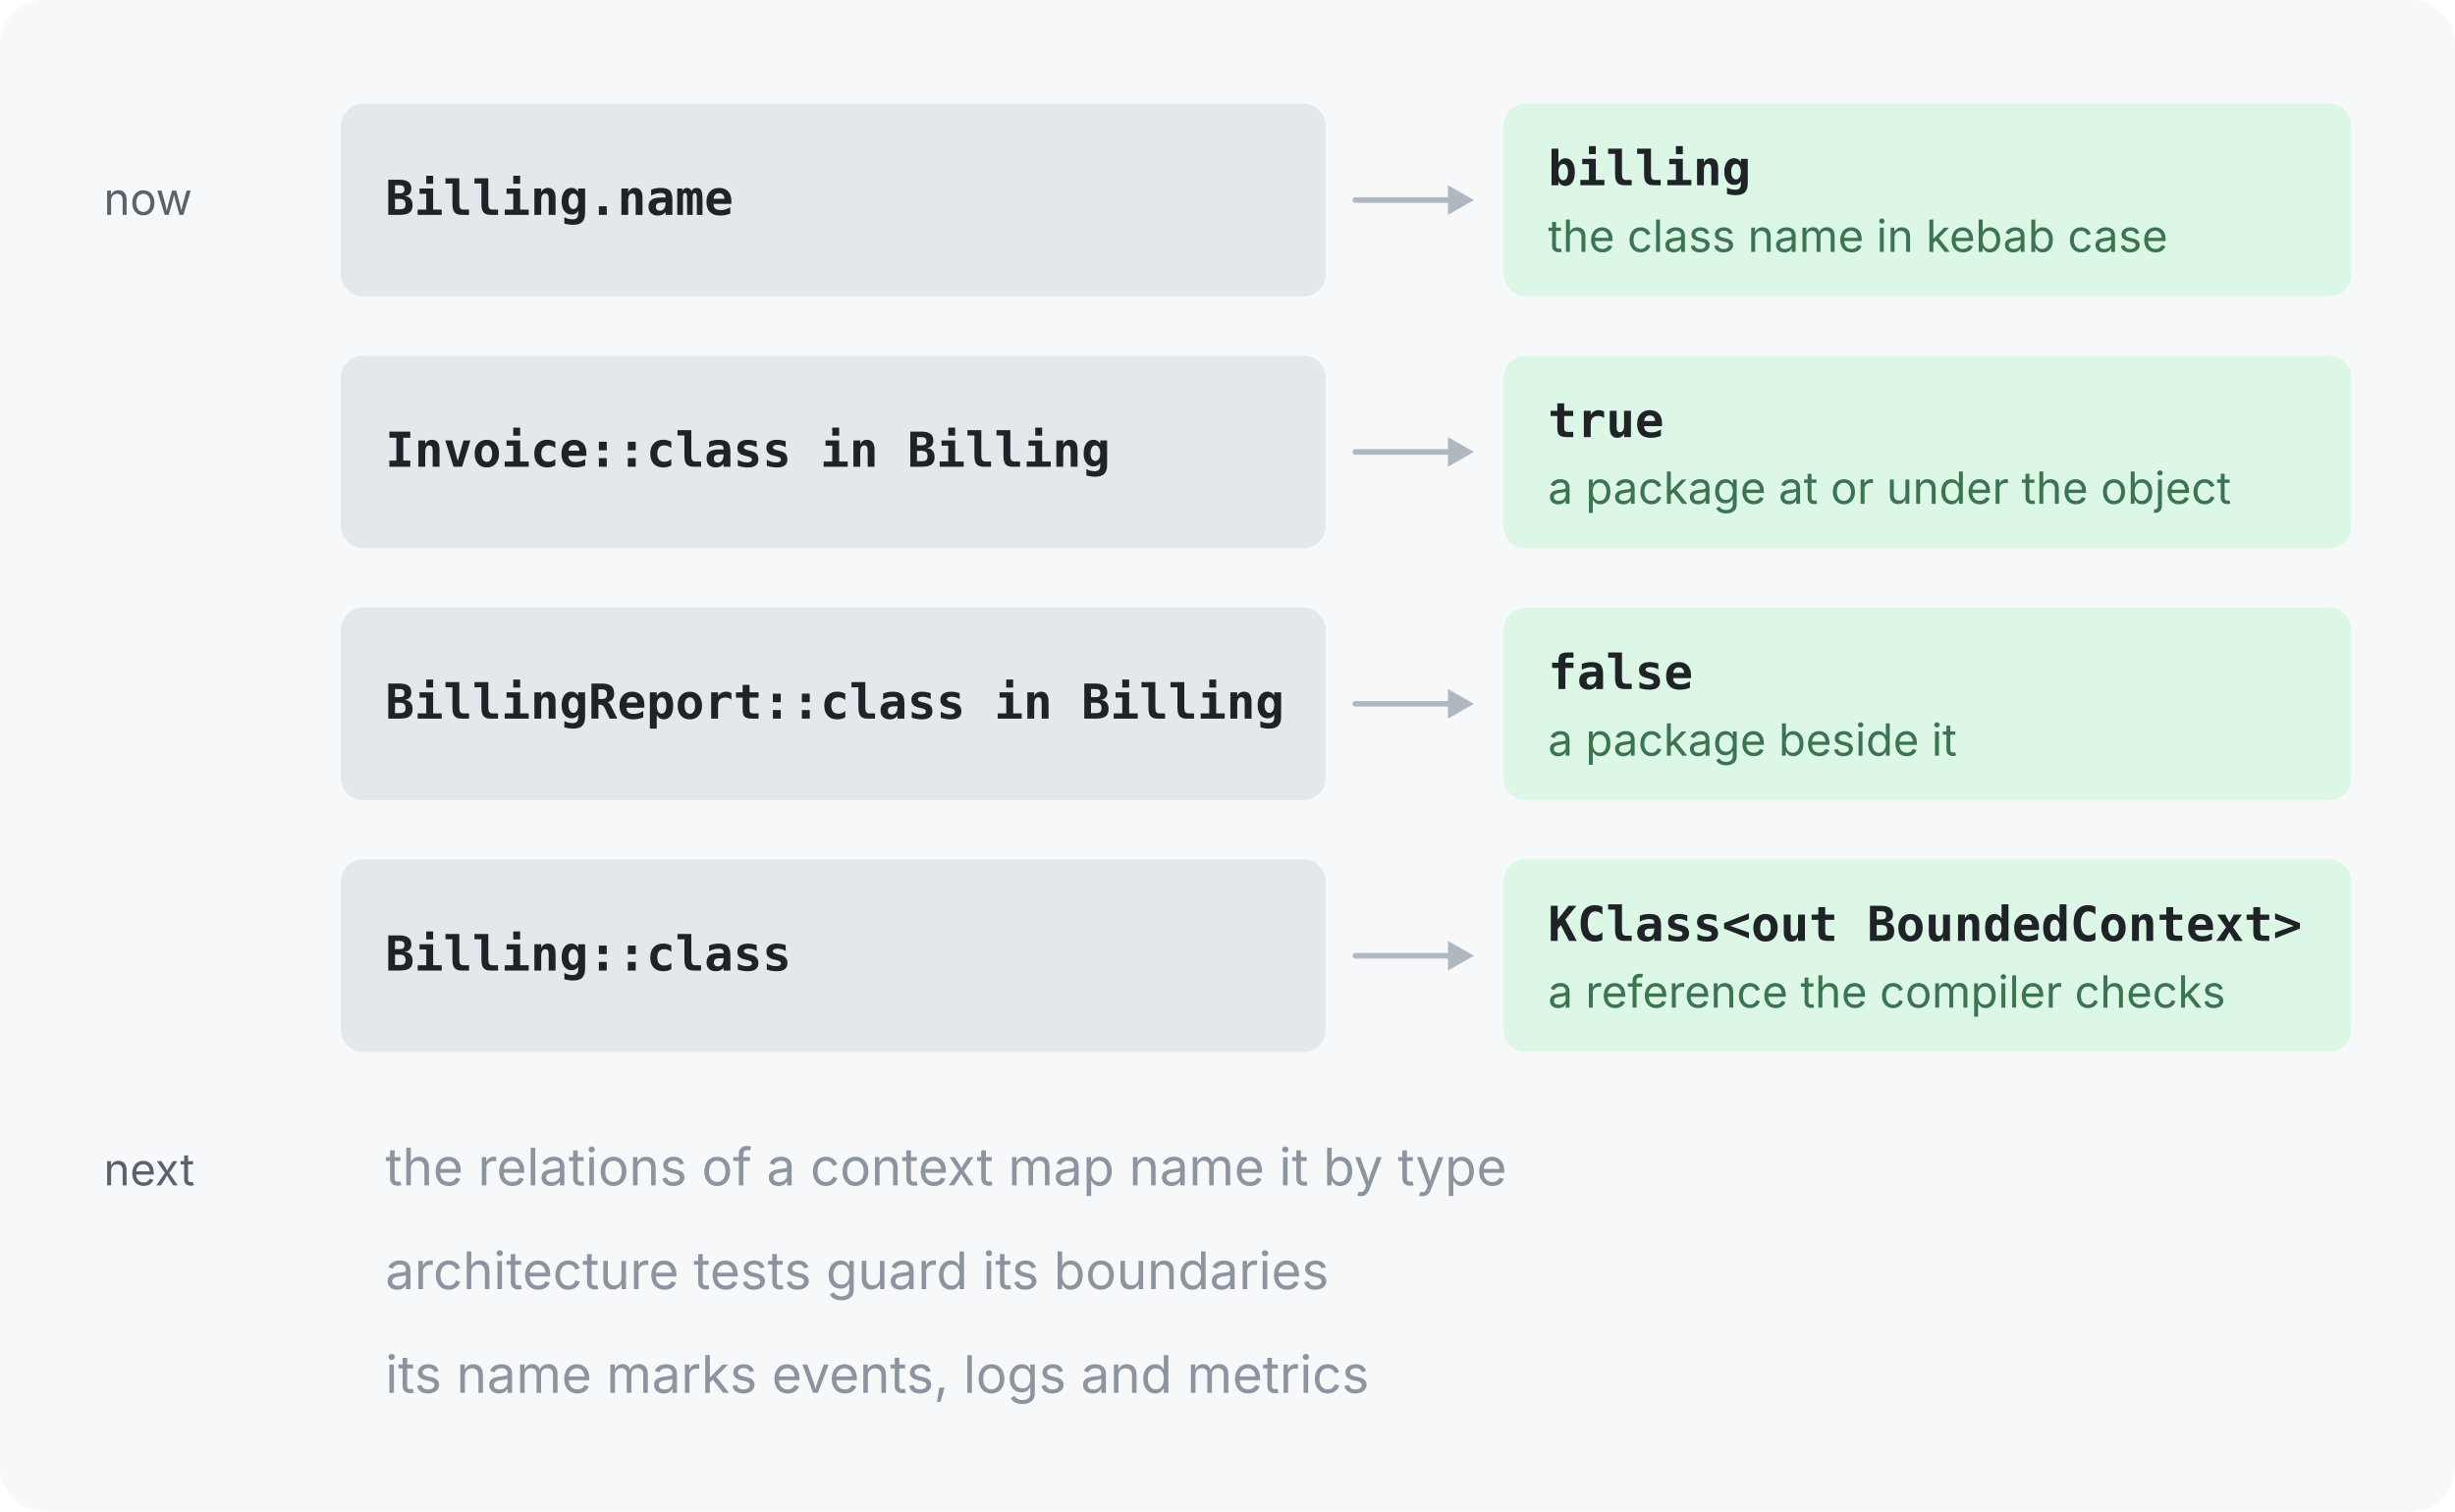
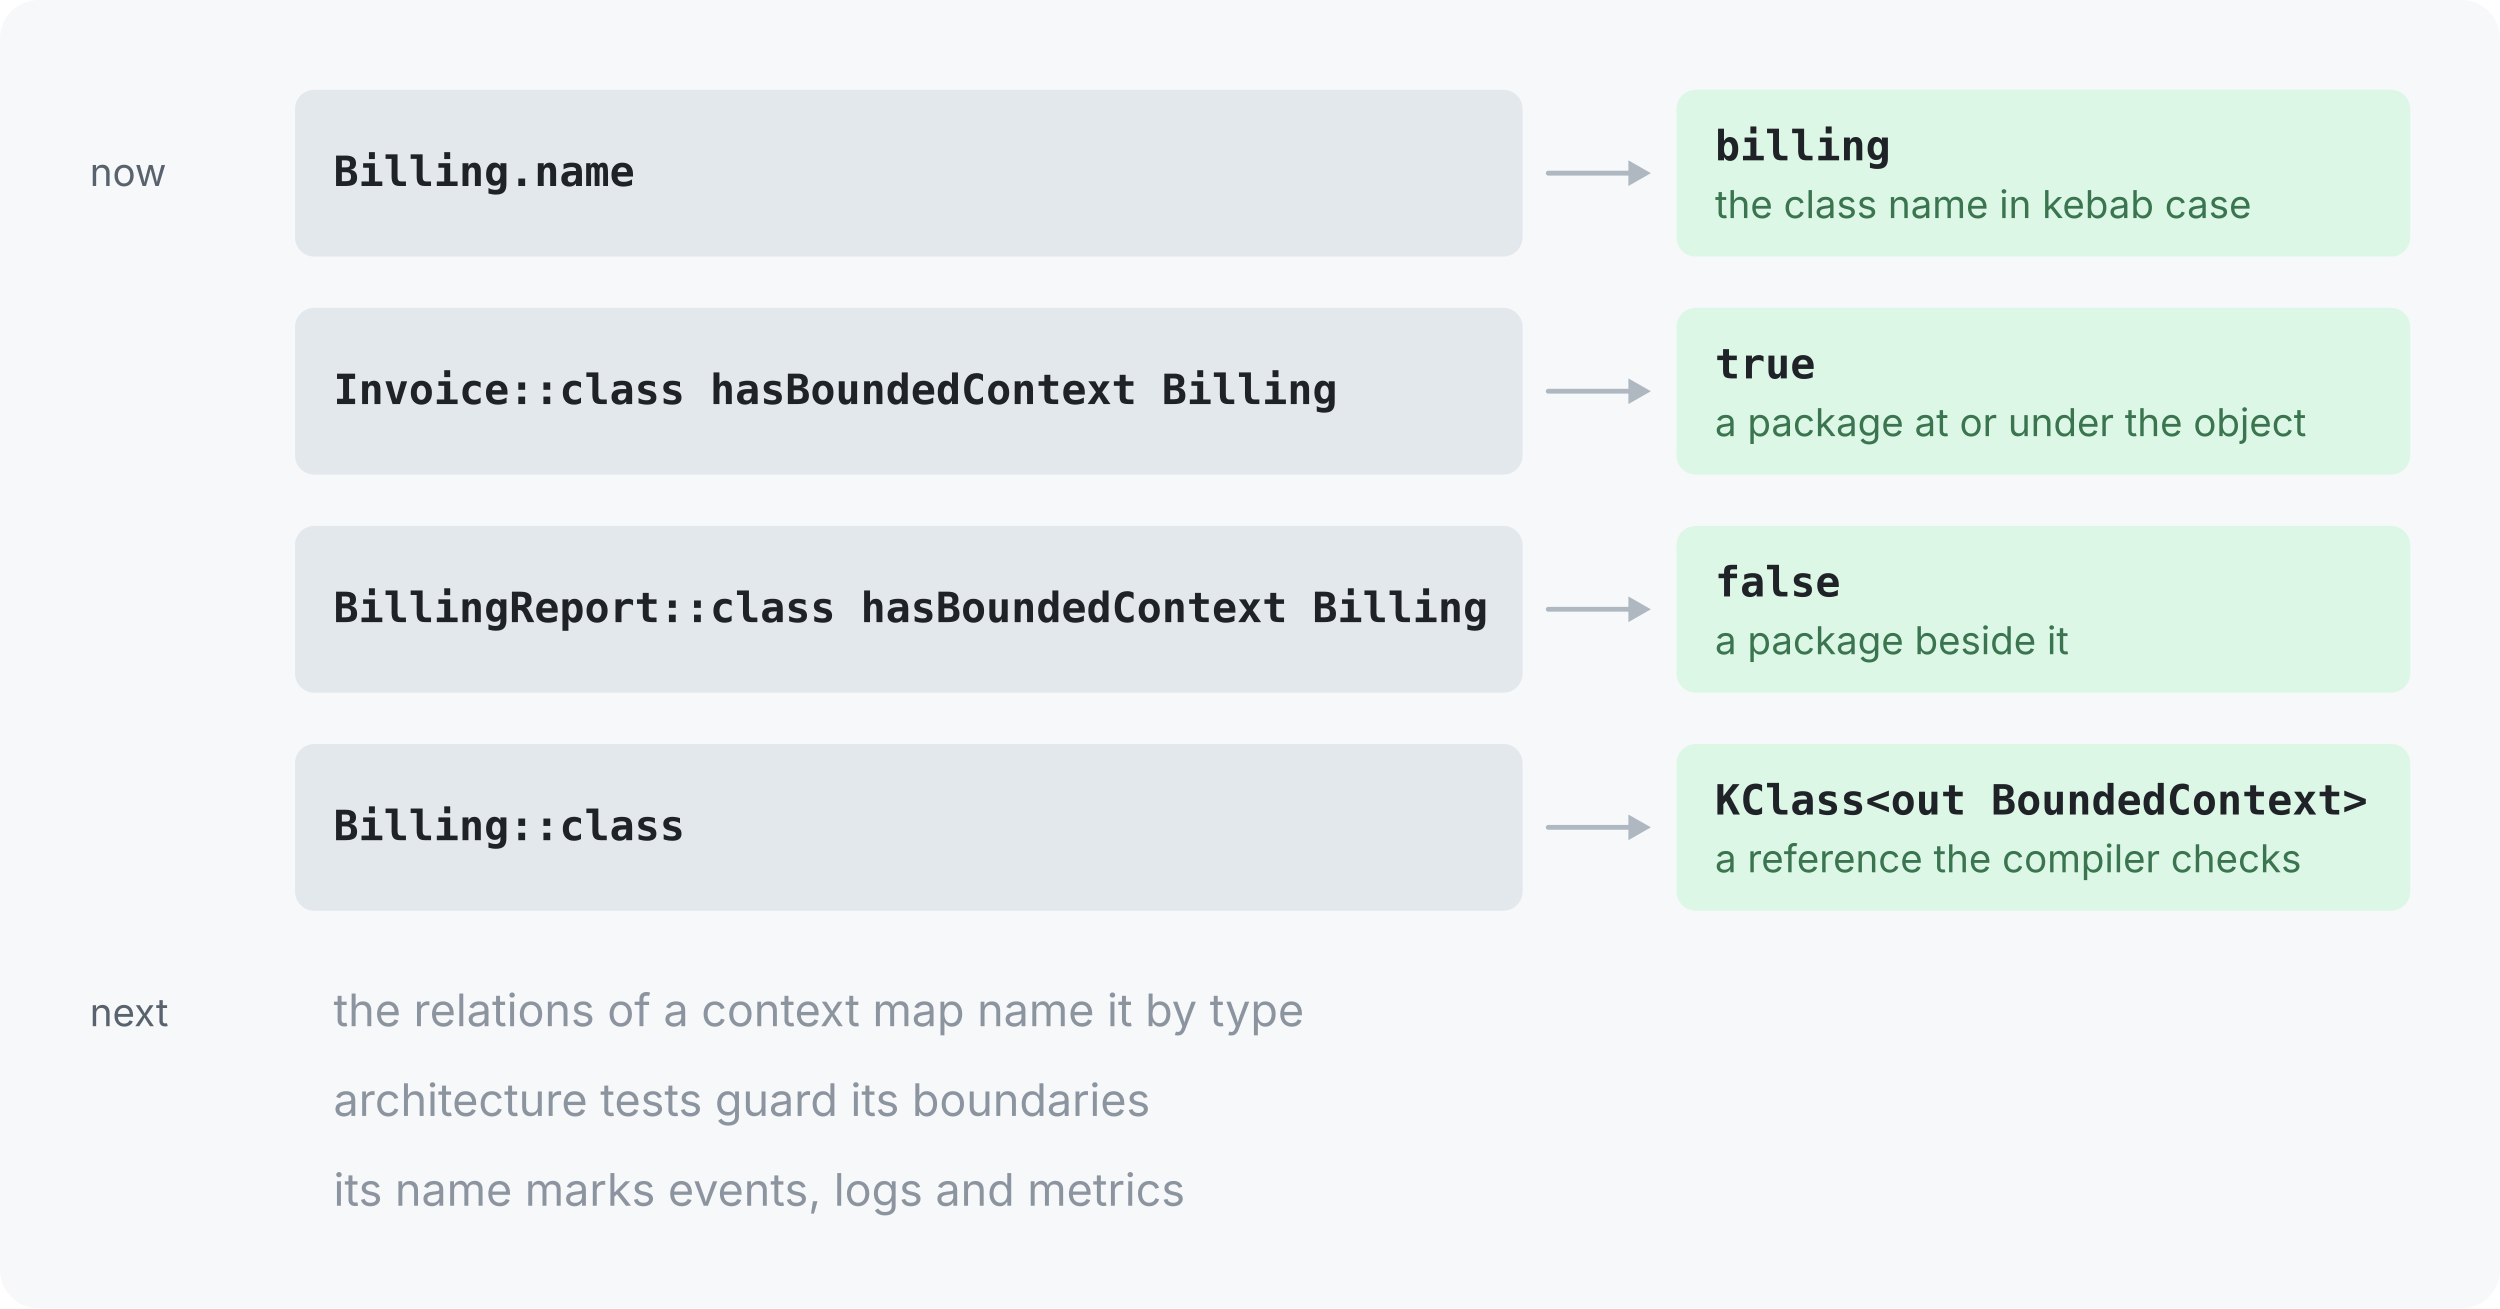
- <svg xmlns="http://www.w3.org/2000/svg" viewBox="0 0 662.6 408" width="662.6" height="408" role="img">
-   <rect width="662.6" height="408" rx="12" fill="#F6F8FA" />
+ <svg xmlns="http://www.w3.org/2000/svg" viewBox="0 0 779.6 408" width="779.6" height="408" role="img">
+   <rect width="779.6" height="408" rx="12" fill="#F6F8FA" />
  <g transform="translate(12,12)">
    <text x="16.0" y="46.0" font-family="-apple-system, BlinkMacSystemFont, 'Segoe UI', Inter, Helvetica, Arial, sans-serif" font-size="12" font-weight="400" fill="#59636E" text-anchor="start">now</text>
-     <rect x="80.0" y="16.0" width="265.8" height="52.0" rx="6" fill="#E3E8ED" />
+     <rect x="80.0" y="16.0" width="382.8" height="52.0" rx="6" fill="#E3E8ED" />
    <text x="92.0" y="46.0" font-family="ui-monospace, SFMono-Regular, 'SF Mono', Menlo, Consolas, monospace" font-size="13" font-weight="600" fill="#1F2328" text-anchor="start">Billing.name</text>
-     <path d="M353.8,42 L379.8,42" stroke="#AFB8C1" stroke-width="1.5" fill="none" stroke-linecap="round" stroke-linejoin="round" />
-     <path d="M378.8,38 L385.8,42 L378.8,46 Z" fill="#AFB8C1" />
-     <rect x="393.8" y="16.0" width="228.8" height="52.0" rx="6" fill="#DDF7E7" />
-     <text x="405.8" y="38.0" font-family="ui-monospace, SFMono-Regular, 'SF Mono', Menlo, Consolas, monospace" font-size="13" font-weight="600" fill="#1F2328" text-anchor="start">billing</text>
-     <text x="405.8" y="56.0" font-family="-apple-system, BlinkMacSystemFont, 'Segoe UI', Inter, Helvetica, Arial, sans-serif" font-size="12" font-weight="400" fill="#3A7550" text-anchor="start">the class name in kebab case</text>
-     <rect x="80.0" y="84.0" width="265.8" height="52.0" rx="6" fill="#E3E8ED" />
-     <text x="92.0" y="114.0" font-family="ui-monospace, SFMono-Regular, 'SF Mono', Menlo, Consolas, monospace" font-size="13" font-weight="600" fill="#1F2328" text-anchor="start">Invoice::class in Billing</text>
-     <path d="M353.8,110 L379.8,110" stroke="#AFB8C1" stroke-width="1.5" fill="none" stroke-linecap="round" stroke-linejoin="round" />
-     <path d="M378.8,106 L385.8,110 L378.8,114 Z" fill="#AFB8C1" />
-     <rect x="393.8" y="84.0" width="228.8" height="52.0" rx="6" fill="#DDF7E7" />
-     <text x="405.8" y="106.0" font-family="ui-monospace, SFMono-Regular, 'SF Mono', Menlo, Consolas, monospace" font-size="13" font-weight="600" fill="#1F2328" text-anchor="start">true</text>
-     <text x="405.8" y="124.0" font-family="-apple-system, BlinkMacSystemFont, 'Segoe UI', Inter, Helvetica, Arial, sans-serif" font-size="12" font-weight="400" fill="#3A7550" text-anchor="start">a package at or under the object</text>
-     <rect x="80.0" y="152.0" width="265.8" height="52.0" rx="6" fill="#E3E8ED" />
-     <text x="92.0" y="182.0" font-family="ui-monospace, SFMono-Regular, 'SF Mono', Menlo, Consolas, monospace" font-size="13" font-weight="600" fill="#1F2328" text-anchor="start">BillingReport::class in Billing</text>
-     <path d="M353.8,178 L379.8,178" stroke="#AFB8C1" stroke-width="1.5" fill="none" stroke-linecap="round" stroke-linejoin="round" />
-     <path d="M378.8,174 L385.8,178 L378.8,182 Z" fill="#AFB8C1" />
-     <rect x="393.8" y="152.0" width="228.8" height="52.0" rx="6" fill="#DDF7E7" />
-     <text x="405.8" y="174.0" font-family="ui-monospace, SFMono-Regular, 'SF Mono', Menlo, Consolas, monospace" font-size="13" font-weight="600" fill="#1F2328" text-anchor="start">false</text>
-     <text x="405.8" y="192.0" font-family="-apple-system, BlinkMacSystemFont, 'Segoe UI', Inter, Helvetica, Arial, sans-serif" font-size="12" font-weight="400" fill="#3A7550" text-anchor="start">a package beside it</text>
-     <rect x="80.0" y="220.0" width="265.8" height="52.0" rx="6" fill="#E3E8ED" />
+     <path d="M470.8,42 L496.8,42" stroke="#AFB8C1" stroke-width="1.5" fill="none" stroke-linecap="round" stroke-linejoin="round" />
+     <path d="M495.8,38 L502.8,42 L495.8,46 Z" fill="#AFB8C1" />
+     <rect x="510.8" y="16.0" width="228.8" height="52.0" rx="6" fill="#DDF7E7" />
+     <text x="522.8" y="38.0" font-family="ui-monospace, SFMono-Regular, 'SF Mono', Menlo, Consolas, monospace" font-size="13" font-weight="600" fill="#1F2328" text-anchor="start">billing</text>
+     <text x="522.8" y="56.0" font-family="-apple-system, BlinkMacSystemFont, 'Segoe UI', Inter, Helvetica, Arial, sans-serif" font-size="12" font-weight="400" fill="#3A7550" text-anchor="start">the class name in kebab case</text>
+     <rect x="80.0" y="84.0" width="382.8" height="52.0" rx="6" fill="#E3E8ED" />
+     <text x="92.0" y="114.0" font-family="ui-monospace, SFMono-Regular, 'SF Mono', Menlo, Consolas, monospace" font-size="13" font-weight="600" fill="#1F2328" text-anchor="start">Invoice::class hasBoundedContext Billing</text>
+     <path d="M470.8,110 L496.8,110" stroke="#AFB8C1" stroke-width="1.5" fill="none" stroke-linecap="round" stroke-linejoin="round" />
+     <path d="M495.8,106 L502.8,110 L495.8,114 Z" fill="#AFB8C1" />
+     <rect x="510.8" y="84.0" width="228.8" height="52.0" rx="6" fill="#DDF7E7" />
+     <text x="522.8" y="106.0" font-family="ui-monospace, SFMono-Regular, 'SF Mono', Menlo, Consolas, monospace" font-size="13" font-weight="600" fill="#1F2328" text-anchor="start">true</text>
+     <text x="522.8" y="124.0" font-family="-apple-system, BlinkMacSystemFont, 'Segoe UI', Inter, Helvetica, Arial, sans-serif" font-size="12" font-weight="400" fill="#3A7550" text-anchor="start">a package at or under the object</text>
+     <rect x="80.0" y="152.0" width="382.8" height="52.0" rx="6" fill="#E3E8ED" />
+     <text x="92.0" y="182.0" font-family="ui-monospace, SFMono-Regular, 'SF Mono', Menlo, Consolas, monospace" font-size="13" font-weight="600" fill="#1F2328" text-anchor="start">BillingReport::class hasBoundedContext Billing</text>
+     <path d="M470.8,178 L496.8,178" stroke="#AFB8C1" stroke-width="1.5" fill="none" stroke-linecap="round" stroke-linejoin="round" />
+     <path d="M495.8,174 L502.8,178 L495.8,182 Z" fill="#AFB8C1" />
+     <rect x="510.8" y="152.0" width="228.8" height="52.0" rx="6" fill="#DDF7E7" />
+     <text x="522.8" y="174.0" font-family="ui-monospace, SFMono-Regular, 'SF Mono', Menlo, Consolas, monospace" font-size="13" font-weight="600" fill="#1F2328" text-anchor="start">false</text>
+     <text x="522.8" y="192.0" font-family="-apple-system, BlinkMacSystemFont, 'Segoe UI', Inter, Helvetica, Arial, sans-serif" font-size="12" font-weight="400" fill="#3A7550" text-anchor="start">a package beside it</text>
+     <rect x="80.0" y="220.0" width="382.8" height="52.0" rx="6" fill="#E3E8ED" />
    <text x="92.0" y="250.0" font-family="ui-monospace, SFMono-Regular, 'SF Mono', Menlo, Consolas, monospace" font-size="13" font-weight="600" fill="#1F2328" text-anchor="start">Billing::class</text>
-     <path d="M353.8,246 L379.8,246" stroke="#AFB8C1" stroke-width="1.5" fill="none" stroke-linecap="round" stroke-linejoin="round" />
-     <path d="M378.8,242 L385.8,246 L378.8,250 Z" fill="#AFB8C1" />
-     <rect x="393.8" y="220.0" width="228.8" height="52.0" rx="6" fill="#DDF7E7" />
-     <text x="405.8" y="242.0" font-family="ui-monospace, SFMono-Regular, 'SF Mono', Menlo, Consolas, monospace" font-size="13" font-weight="600" fill="#1F2328" text-anchor="start">KClass&lt;out BoundedContext&gt;</text>
-     <text x="405.8" y="260.0" font-family="-apple-system, BlinkMacSystemFont, 'Segoe UI', Inter, Helvetica, Arial, sans-serif" font-size="12" font-weight="400" fill="#3A7550" text-anchor="start">a reference the compiler checks</text>
+     <path d="M470.8,246 L496.8,246" stroke="#AFB8C1" stroke-width="1.5" fill="none" stroke-linecap="round" stroke-linejoin="round" />
+     <path d="M495.8,242 L502.8,246 L495.8,250 Z" fill="#AFB8C1" />
+     <rect x="510.8" y="220.0" width="228.8" height="52.0" rx="6" fill="#DDF7E7" />
+     <text x="522.8" y="242.0" font-family="ui-monospace, SFMono-Regular, 'SF Mono', Menlo, Consolas, monospace" font-size="13" font-weight="600" fill="#1F2328" text-anchor="start">KClass&lt;out BoundedContext&gt;</text>
+     <text x="522.8" y="260.0" font-family="-apple-system, BlinkMacSystemFont, 'Segoe UI', Inter, Helvetica, Arial, sans-serif" font-size="12" font-weight="400" fill="#3A7550" text-anchor="start">a reference the compiler checks</text>
    <text x="16.0" y="308.0" font-family="-apple-system, BlinkMacSystemFont, 'Segoe UI', Inter, Helvetica, Arial, sans-serif" font-size="12" font-weight="400" fill="#59636E" text-anchor="start">next</text>
    <text x="92.0" y="308.0" font-family="-apple-system, BlinkMacSystemFont, 'Segoe UI', Inter, Helvetica, Arial, sans-serif" font-size="14" font-weight="400" fill="#8C959F" text-anchor="start">the relations of a context map name it by type</text>
    <text x="92.0" y="336.0" font-family="-apple-system, BlinkMacSystemFont, 'Segoe UI', Inter, Helvetica, Arial, sans-serif" font-size="14" font-weight="400" fill="#8C959F" text-anchor="start">architecture tests guard its boundaries</text>
    <text x="92.0" y="364.0" font-family="-apple-system, BlinkMacSystemFont, 'Segoe UI', Inter, Helvetica, Arial, sans-serif" font-size="14" font-weight="400" fill="#8C959F" text-anchor="start">its name marks events, logs and metrics</text>
  </g>
</svg>
